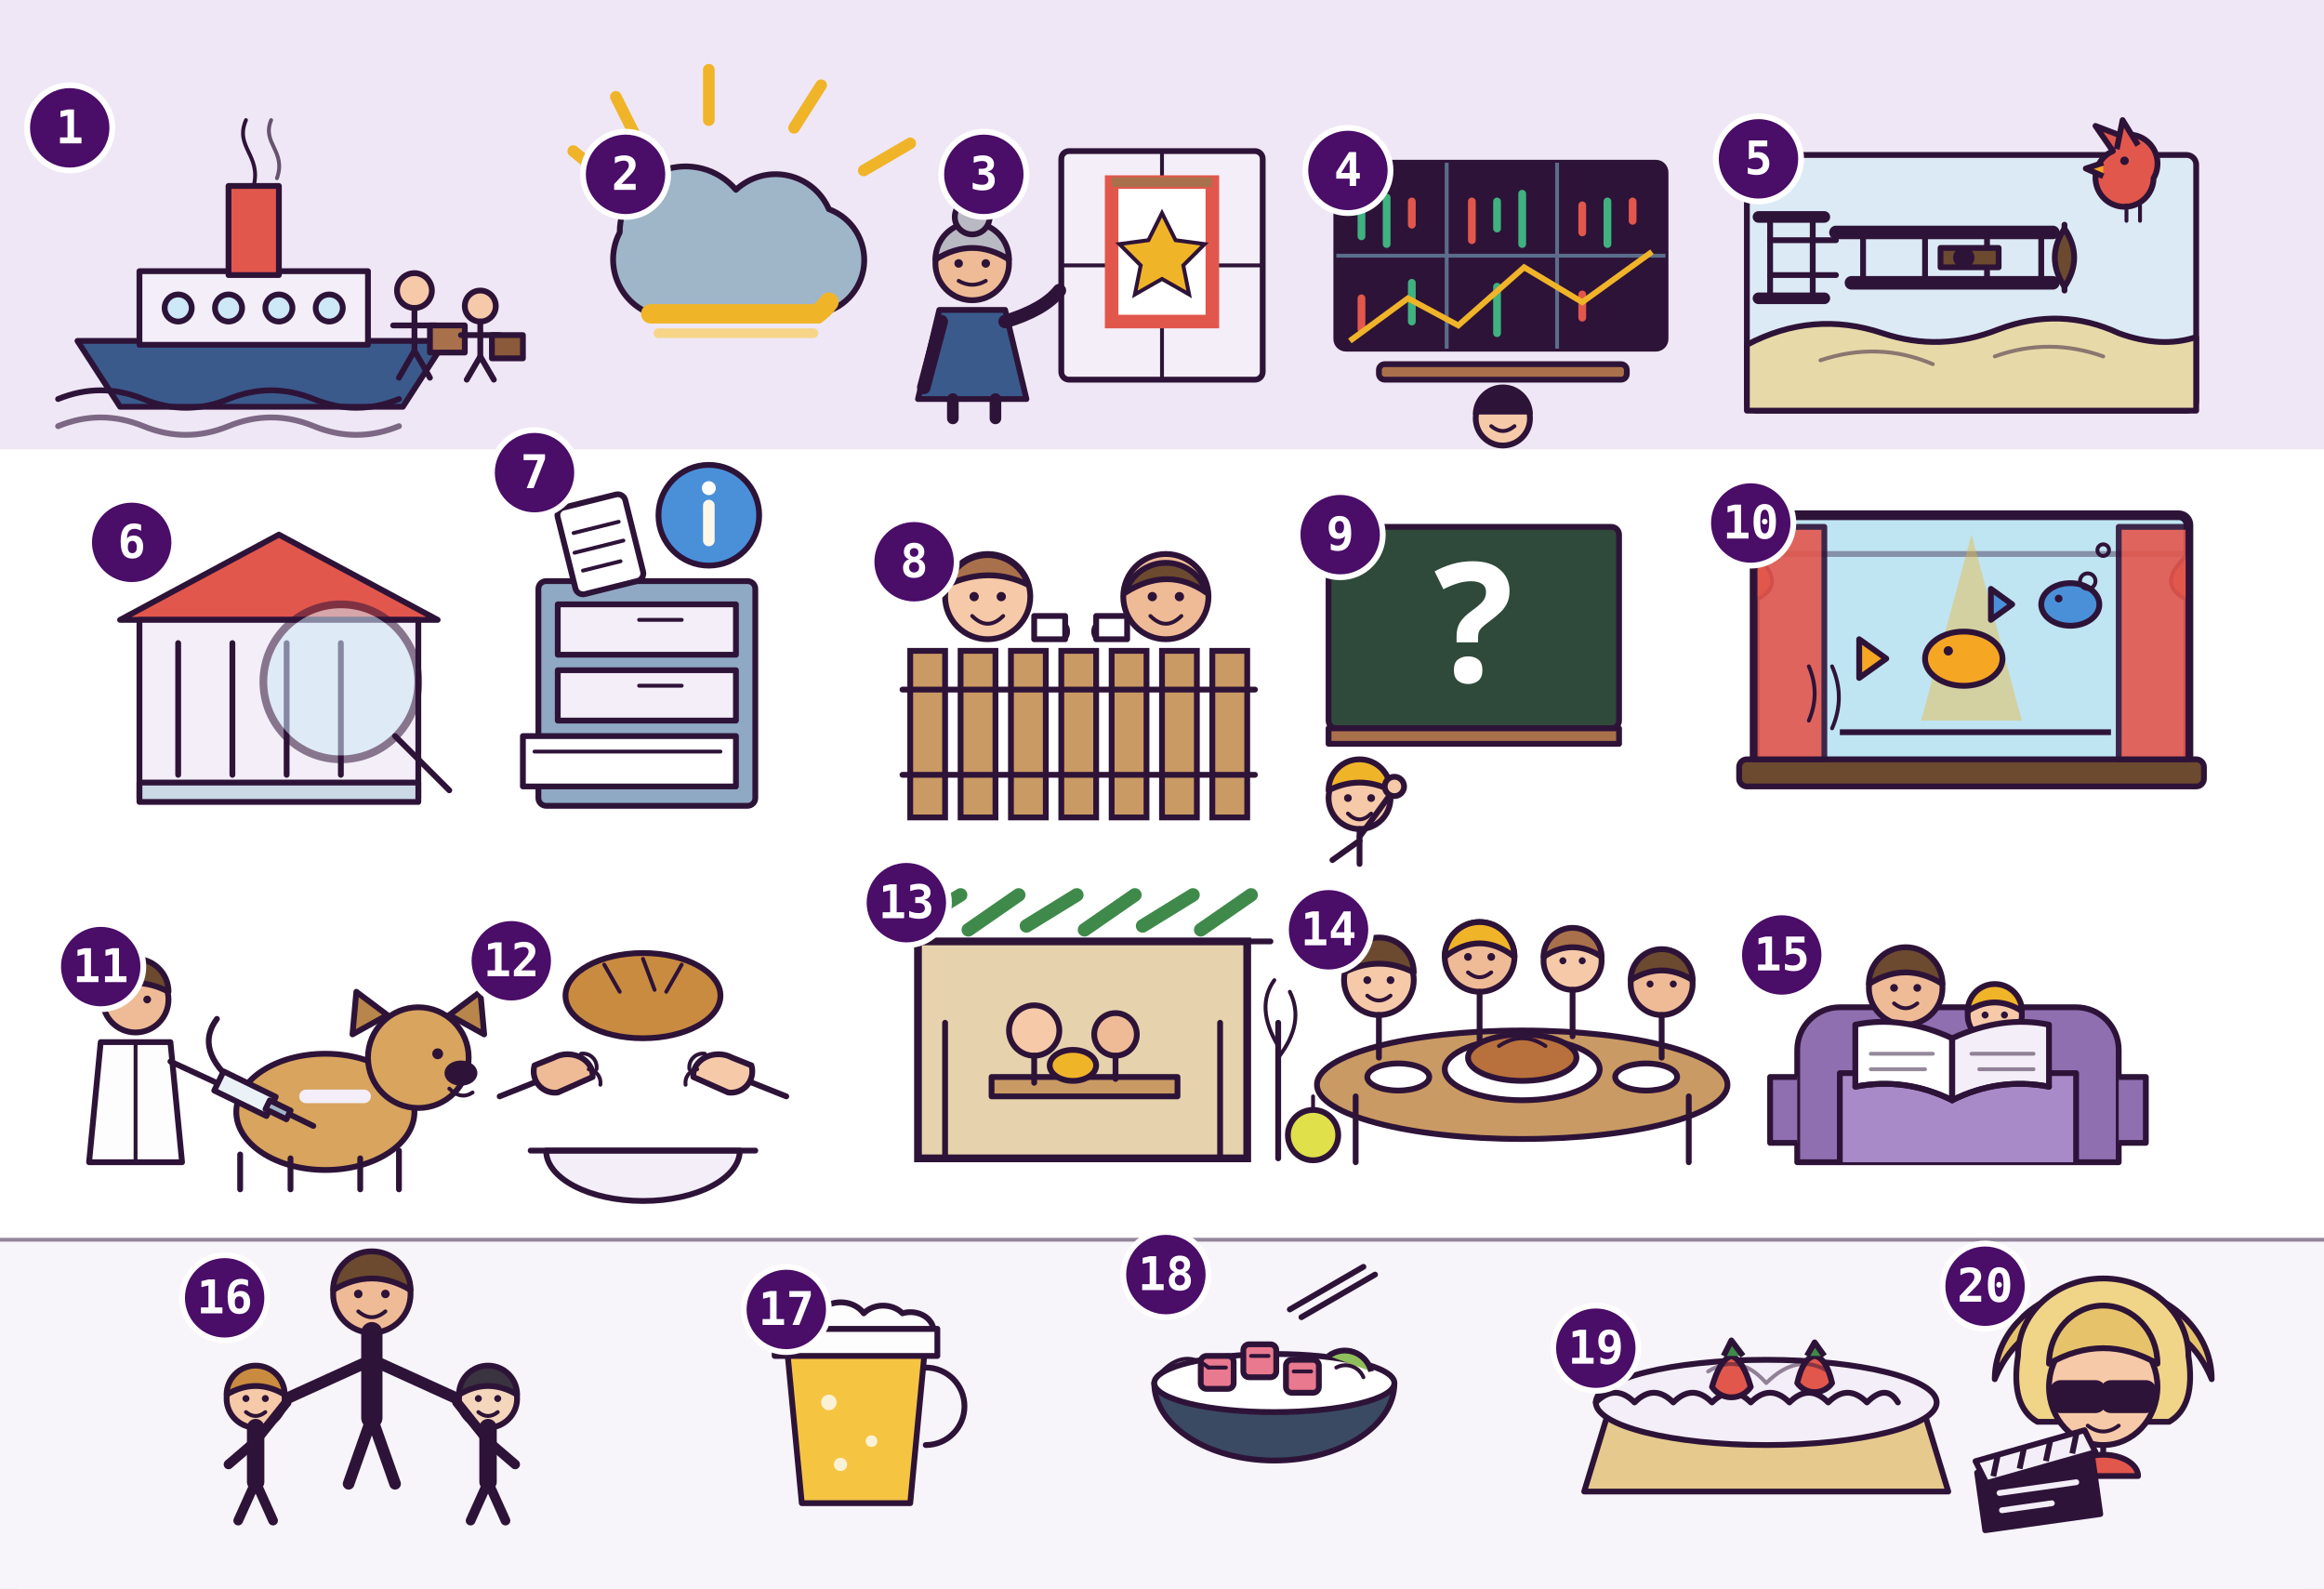
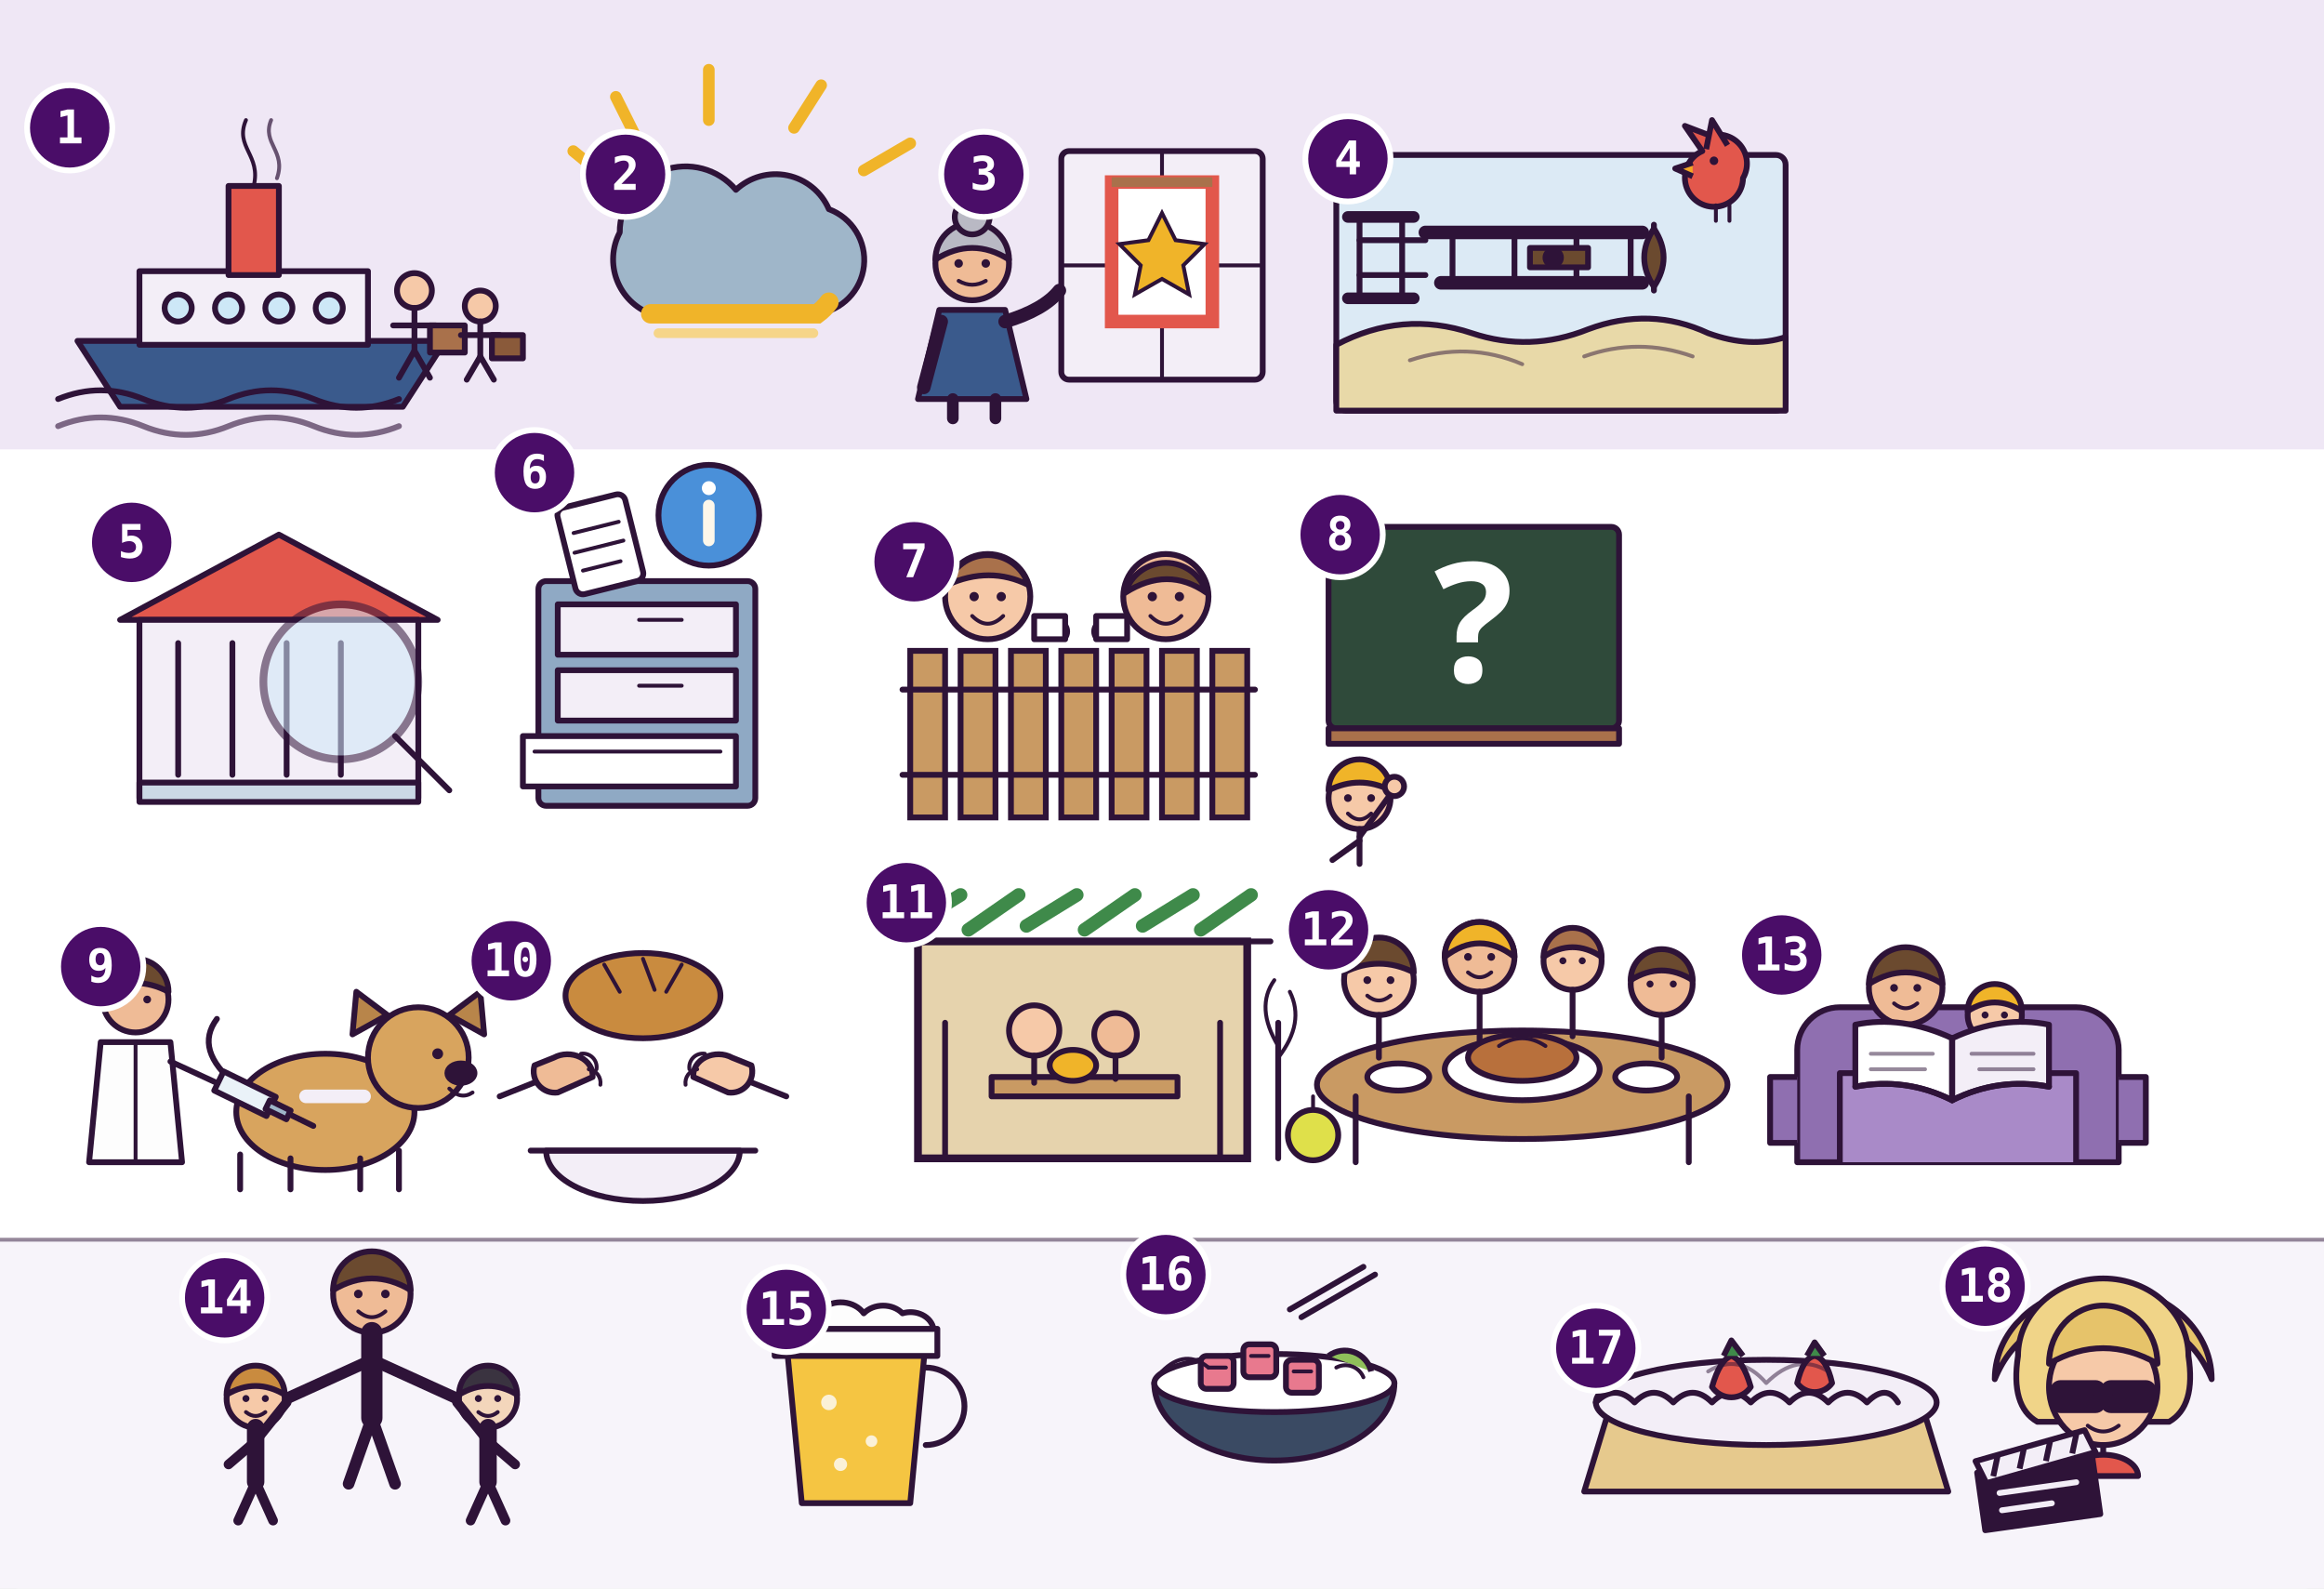
<svg xmlns="http://www.w3.org/2000/svg" viewBox="0 0 1200 820" class="scene" role="img" aria-label="A cartoon collage of nineteen things celebrated on the 28th of September">
  <defs>
    <style>
      .scene .ink   { stroke: #2e1338; stroke-width: 3; stroke-linecap: round; stroke-linejoin: round; fill: none; }
      .scene .fill  { stroke: #2e1338; stroke-width: 3; stroke-linejoin: round; }
      .scene .thin  { stroke: #2e1338; stroke-width: 2; stroke-linecap: round; fill: none; }
      .scene text   { font-family: ui-sans-serif, system-ui, sans-serif; }
      .scene .badge-bg { fill: #4a0d68; stroke: #ffffff; stroke-width: 3; }
      .scene .badge-no { fill: #ffffff; font: 700 24px ui-monospace, monospace; text-anchor: middle; }
    </style>
  </defs>
  <rect x="0" y="0" width="1200" height="820" rx="10" fill="#ffffff" />
  <rect x="0" y="0" width="1200" height="232" fill="#efe7f5" />
  <rect x="0" y="640" width="1200" height="180" fill="#f7f4fa" />
  <path d="M0 640 H1200" class="thin" opacity="0.5" />
  <g class="vig" id="vig-1">
    <path d="M40 176 h190 l-22 34 H62 Z" class="fill" fill="#3a5a8c" />
    <rect x="72" y="140" width="118" height="38" class="fill" fill="#f3eef7" />
    <rect x="118" y="96" width="26" height="46" class="fill" fill="#e2574c" />
    <path d="M131 96 c4 -16 -10 -20 -4 -34" class="thin" />
    <path d="M143 92 c5 -14 -8 -18 -3 -30" class="thin" opacity="0.7" />
    <circle cx="92" cy="159" r="7" class="fill" fill="#cde8f7" />
    <circle cx="118" cy="159" r="7" class="fill" fill="#cde8f7" />
    <circle cx="144" cy="159" r="7" class="fill" fill="#cde8f7" />
    <circle cx="170" cy="159" r="7" class="fill" fill="#cde8f7" />
    <path d="M30 206 q22 -9 44 0 t44 0 t44 0 t44 0" class="ink" stroke="#4a90d9" />
    <path d="M30 220 q22 -9 44 0 t44 0 t44 0 t44 0" class="ink" stroke="#4a90d9" opacity="0.6" />
    <g>
      <circle cx="214" cy="150" r="9" class="fill" fill="#f6c9a8" />
      <path d="M214 159 v22" class="ink" />
      <path d="M214 168 h-11 M214 168 h11" class="ink" />
      <path d="M214 181 l-8 14 M214 181 l8 14" class="ink" />
      <rect x="222" y="168" width="18" height="14" class="fill" fill="#a9714b" />
    </g>
    <g>
      <circle cx="248" cy="158" r="8" class="fill" fill="#f6c9a8" />
      <path d="M248 166 v18" class="ink" />
      <path d="M248 173 h-10 M248 173 h10" class="ink" />
      <path d="M248 184 l-7 12 M248 184 l7 12" class="ink" />
      <rect x="254" y="173" width="16" height="12" class="fill" fill="#8a5a3a" />
    </g>
  </g>
  <g class="vig" id="vig-2">
    <path d="M320 120 a34 34 0 0 1 60 -22 a30 30 0 0 1 48 10 a28 28 0 0 1 -6 54 H336 a30 30 0 0 1 -16 -42 Z" class="fill" fill="#9fb6c9" />
    <g stroke="#f0b429" stroke-width="6" stroke-linecap="round" fill="none">
      <path d="M318 96 l-22 -18 M330 74 l-12 -24 M366 62 l0 -26 M410 66 l14 -22 M446 88 l24 -14" />
    </g>
    <path d="M336 162 h86 a28 28 0 0 0 6 -6" stroke="#f0b429" stroke-width="10" fill="none" stroke-linecap="round" />
    <path d="M340 172 h80" stroke="#f7d275" stroke-width="5" fill="none" stroke-linecap="round" opacity="0.85" />
  </g>
  <g class="vig" id="vig-3">
    <rect x="548" y="78" width="104" height="118" rx="4" class="fill" fill="#f3eef7" />
    <path d="M600 78 v118 M548 137 h104" class="thin" />
    <rect x="574" y="94" width="52" height="72" class="fill" fill="#ffffff" />
    <rect x="574" y="94" width="52" height="72" fill="none" stroke="#e2574c" stroke-width="7" />
    <path d="M600 110 l7 14 15 2 -11 11 3 15 -14 -8 -14 8 3 -15 -11 -11 15 -2 Z" fill="#f0b429" stroke="#2e1338" stroke-width="2" />
    <path d="M574 94 h52" stroke="#a9714b" stroke-width="5" />
    <g>
      <circle cx="502" cy="136" r="19" class="fill" fill="#efbb96" />
      <path d="M483 134 a19 19 0 0 1 38 0 q-19 -12 -38 0 Z" class="fill" fill="#b9b9c4" />
      <circle cx="502" cy="112" r="9" class="fill" fill="#b9b9c4" />
      <circle cx="495" cy="136" r="2.2" fill="#2e1338" />
      <circle cx="509" cy="136" r="2.2" fill="#2e1338" />
      <path d="M495 145 q7 4 14 0" class="thin" />
      <path d="M485 160 h34 l11 46 h-56 Z" class="fill" fill="#3a5a8c" />
      <path d="M519 166 q20 -6 28 -16" class="ink" style="stroke-width:7" fill="none" />
      <path d="M486 166 l-9 34" class="ink" style="stroke-width:7" fill="none" />
      <path d="M492 206 v10 M514 206 v10" class="ink" style="stroke-width:6" />
    </g>
  </g>
-   <g class="vig" id="vig-4">
-     <rect x="690" y="84" width="170" height="96" rx="5" class="fill" fill="#2e1338" />
-     <path d="M747 84 v96 M804 84 v96 M690 132 h170" stroke="#5b6d8a" stroke-width="2" />
-     <g stroke-linecap="round" stroke-width="4" fill="none">
-       <path d="M703 122 v-16" stroke="#3fb27f" />
-       <path d="M716 126 v-24" stroke="#3fb27f" />
-       <path d="M729 116 v-12" stroke="#e2574c" />
-       <path d="M760 124 v-20" stroke="#e2574c" />
-       <path d="M773 118 v-14" stroke="#3fb27f" />
-       <path d="M786 126 v-26" stroke="#3fb27f" />
-       <path d="M817 120 v-14" stroke="#e2574c" />
-       <path d="M830 126 v-22" stroke="#3fb27f" />
-       <path d="M843 114 v-10" stroke="#e2574c" />
-       <path d="M703 170 v-16" stroke="#e2574c" />
-       <path d="M729 166 v-20" stroke="#3fb27f" />
-       <path d="M773 172 v-24" stroke="#3fb27f" />
-       <path d="M817 164 v-12" stroke="#e2574c" />
-     </g>
-     <path d="M697 176 l30 -22 26 14 34 -30 30 18 36 -26" stroke="#f0b429" stroke-width="3" fill="none" />
-     <rect x="712" y="188" width="128" height="8" rx="3" class="fill" fill="#a9714b" />
-     <g>
-       <circle cx="776" cy="216" r="14" class="fill" fill="#f6c9a8" />
-       <path d="M762 214 a14 14 0 0 1 28 0" class="fill" fill="#2e1338" />
-       <path d="M770 220 q6 5 12 0" class="thin" />
-     </g>
-   </g>
-   <g class="vig" id="vig-5">
+   <g class="vig" id="vig-4" transform="translate(-212 0)">
    <rect x="902" y="80" width="232" height="132" rx="5" class="fill" fill="#dceaf5" />
    <path d="M902 178 q34 -18 70 -6 q30 10 60 -2 q32 -12 62 2 q22 8 40 2 v38 h-232 Z" class="fill" fill="#e8d9a8" />
    <path d="M940 186 q30 -10 58 2 M1030 184 q28 -10 56 0" class="thin" opacity="0.5" />
    <g>
      <path d="M948 120 h112" class="ink" style="stroke-width:7" />
      <path d="M956 146 h104" class="ink" style="stroke-width:7" />
      <path d="M962 120 v26 M994 120 v26 M1026 120 v26 M1054 120 v26" class="ink" style="stroke-width:3" />
      <path d="M1002 128 h30 v10 h-30 Z" class="fill" fill="#6b4a2f" />
      <circle cx="1014" cy="133" r="4" class="fill" fill="#2e1338" />
      <path d="M948 124 h-34 M948 142 h-34" class="ink" style="stroke-width:3" />
      <path d="M908 112 h34" class="ink" style="stroke-width:6" />
      <path d="M908 154 h34" class="ink" style="stroke-width:6" />
      <path d="M914 112 v42 M936 112 v42" class="ink" style="stroke-width:3" />
      <path d="M1066 116 v34" class="ink" style="stroke-width:3" />
      <path d="M1066 118 q10 15 0 30 q-10 -15 0 -30 Z" class="fill" fill="#6b4a2f" />
    </g>
    <g>
      <path d="M1112 92 a15 15 0 1 1 -21 -14 l-9 -13 13 5 a15 15 0 0 1 17 22 Z" class="fill" fill="#e2574c" />
      <path d="M1093 77 l3 -15 8 13" class="fill" fill="#e2574c" />
      <circle cx="1097" cy="83" r="2.2" fill="#2e1338" />
      <path d="M1086 84 l-9 3 9 4" class="fill" fill="#f5a623" />
      <path d="M1098 106 v8 M1105 106 v8" class="thin" />
    </g>
  </g>
-   <g class="vig" id="vig-6">
+   <g class="vig" id="vig-5">
    <path d="M62 320 l82 -44 82 44 Z" class="fill" fill="#e2574c" />
    <rect x="72" y="320" width="144" height="92" class="fill" fill="#f3eef7" />
    <path d="M92 332 v68 M120 332 v68 M148 332 v68 M176 332 v68" class="ink" stroke-width="7" stroke="#cbd8e6" />
    <rect x="72" y="404" width="144" height="10" class="fill" fill="#cbd8e6" />
    <g>
      <circle cx="176" cy="352" r="40" fill="#cde8f7" opacity="0.55" stroke="#2e1338" stroke-width="4" />
      <path d="M204 380 l28 28" class="ink" stroke-width="9" />
    </g>
  </g>
-   <g class="vig" id="vig-7">
+   <g class="vig" id="vig-6">
    <rect x="278" y="300" width="112" height="116" rx="4" class="fill" fill="#8fa9c4" />
    <rect x="288" y="312" width="92" height="26" class="fill" fill="#f3eef7" />
    <rect x="288" y="346" width="92" height="26" class="fill" fill="#f3eef7" />
    <rect x="270" y="380" width="110" height="26" class="fill" fill="#ffffff" />
    <path d="M330 320 h22 M330 354 h22" class="thin" />
    <path d="M276 388 h96" class="thin" />
    <g>
      <rect x="292" y="258" width="36" height="46" rx="4" class="fill" fill="#ffffff" transform="rotate(-14 310 281)" />
      <path d="M298 272 h24 M296 282 h26 M298 292 h20" class="thin" transform="rotate(-14 310 281)" />
    </g>
    <g>
      <circle cx="366" cy="266" r="26" class="fill" fill="#4a90d9" />
      <circle cx="366" cy="252" r="3.6" fill="#ffffff" />
      <path d="M366 261 v18" stroke="#fdf7ea" stroke-width="6" stroke-linecap="round" />
    </g>
  </g>
-   <g class="vig" id="vig-8">
+   <g class="vig" id="vig-7">
    <g fill="#c99a63" stroke="#2e1338" stroke-width="3">
      <rect x="470" y="336" width="18" height="86" />
      <rect x="496" y="336" width="18" height="86" />
      <rect x="522" y="336" width="18" height="86" />
      <rect x="548" y="336" width="18" height="86" />
      <rect x="574" y="336" width="18" height="86" />
      <rect x="600" y="336" width="18" height="86" />
      <rect x="626" y="336" width="18" height="86" />
    </g>
    <path d="M466 356 h182 M466 400 h182" class="ink" stroke="#a9714b" />
    <g>
      <circle cx="510" cy="308" r="22" class="fill" fill="#f6c9a8" />
      <path d="M489 302 a22 22 0 0 1 42 0 q-20 -10 -42 0 Z" class="fill" fill="#a9714b" />
      <circle cx="503" cy="308" r="2.4" fill="#2e1338" />
      <circle cx="517" cy="308" r="2.4" fill="#2e1338" />
      <path d="M502 318 q8 8 16 0" class="thin" />
      <path d="M534 330 h16 v-12 h-16 Z" class="fill" fill="#ffffff" />
      <path d="M550 322 a6 6 0 0 1 0 8" class="thin" />
    </g>
    <g>
      <circle cx="602" cy="308" r="22" class="fill" fill="#efbb96" />
      <path d="M581 306 a22 22 0 0 1 42 0 q-20 -14 -42 0 Z" class="fill" fill="#6b4a2f" />
      <circle cx="595" cy="308" r="2.4" fill="#2e1338" />
      <circle cx="609" cy="308" r="2.4" fill="#2e1338" />
      <path d="M594 318 q8 8 16 0" class="thin" />
      <path d="M566 330 h16 v-12 h-16 Z" class="fill" fill="#ffffff" />
      <path d="M566 322 a6 6 0 0 0 0 8" class="thin" />
    </g>
  </g>
-   <g class="vig" id="vig-9">
+   <g class="vig" id="vig-8">
    <rect x="686" y="272" width="150" height="104" rx="4" class="fill" fill="#2f4a3a" />
    <text x="761" y="352" text-anchor="middle" font-size="86" font-weight="700" fill="#ffffff">?</text>
    <rect x="686" y="376" width="150" height="8" class="fill" fill="#a9714b" />
    <g>
      <circle cx="702" cy="412" r="16" class="fill" fill="#f6c9a8" />
      <path d="M686 408 a16 16 0 0 1 32 0 q-16 -8 -32 0 Z" class="fill" fill="#f0b429" />
      <circle cx="696" cy="412" r="2" fill="#2e1338" />
      <circle cx="708" cy="412" r="2" fill="#2e1338" />
      <path d="M696 420 q6 6 12 0" class="thin" />
      <path d="M702 428 v18" class="ink" />
      <path d="M702 434 l-14 10" class="ink" />
      <path d="M702 432 l16 -22" class="ink" />
      <circle cx="720" cy="406" r="5" class="fill" fill="#f6c9a8" />
    </g>
  </g>
-   <g class="vig" id="vig-10">
-     <rect x="906" y="266" width="224" height="132" rx="5" class="fill" fill="#bfe4f2" />
-     <rect x="906" y="266" width="224" height="132" rx="5" fill="none" stroke="#2e1338" stroke-width="5" />
-     <rect x="898" y="392" width="240" height="14" rx="4" class="fill" fill="#6b4a2f" />
-     <path d="M906 286 h224" stroke="#2e1338" stroke-width="3" opacity="0.4" />
-     <path d="M906 286 q18 16 0 24 Z M1130 286 q-18 16 0 24 Z" fill="#e2574c" stroke="#2e1338" stroke-width="2" />
-     <rect x="906" y="272" width="36" height="120" class="fill" fill="#e2574c" opacity="0.9" />
-     <rect x="1094" y="272" width="36" height="120" class="fill" fill="#e2574c" opacity="0.9" />
-     <path d="M950 378 h140" class="fill" fill="none" stroke="#c99a63" stroke-width="8" />
-     <path d="M1018 276 l-26 96 h52 Z" fill="#f0b429" opacity="0.4" />
-     <g>
-       <path d="M994 340 a20 14 0 1 1 0 0.1 Z" class="fill" fill="#f5a623" />
-       <path d="M974 340 l-14 -10 v20 Z" class="fill" fill="#f5a623" />
-       <circle cx="1006" cy="336" r="2.4" fill="#2e1338" />
-     </g>
-     <g>
-       <path d="M1054 312 a15 11 0 1 1 0 0.1 Z" class="fill" fill="#4a90d9" />
-       <path d="M1039 312 l-11 -8 v16 Z" class="fill" fill="#4a90d9" />
-       <circle cx="1063" cy="309" r="2" fill="#2e1338" />
-     </g>
-     <path d="M934 372 q6 -14 0 -28 M946 376 q7 -16 0 -32" class="thin" stroke="#3fb27f" />
-     <circle cx="1078" cy="300" r="4" class="thin" />
-     <circle cx="1086" cy="284" r="3" class="thin" />
-   </g>
-   <g class="vig" id="vig-11">
+   <g class="vig" id="vig-9">
    <g>
      <ellipse cx="168" cy="574" rx="46" ry="30" class="fill" fill="#d8a45e" />
      <circle cx="216" cy="546" r="26" class="fill" fill="#d8a45e" />
      <path d="M232 524 l16 -12 2 22 Z" class="fill" fill="#b8854a" />
      <path d="M200 524 l-16 -12 -2 22 Z" class="fill" fill="#b8854a" />
      <circle cx="226" cy="544" r="2.8" fill="#2e1338" />
      <ellipse cx="238" cy="554" rx="7" ry="5" class="fill" fill="#2e1338" />
      <path d="M232 562 q6 6 12 2" class="thin" />
      <path d="M124 596 v18 M150 598 v16 M186 598 v16 M206 594 v20" class="ink" stroke-width="7" />
      <path d="M122 560 q-22 -18 -10 -34" class="ink" stroke-width="5" />
      <path d="M158 566 h30" stroke="#f3eef7" stroke-width="7" stroke-linecap="round" />
    </g>
    <g>
      <circle cx="70" cy="516" r="17" class="fill" fill="#efbb96" />
      <path d="M53 512 a17 17 0 0 1 34 0 q-17 -9 -34 0 Z" class="fill" fill="#6b4a2f" />
      <circle cx="64" cy="516" r="2" fill="#2e1338" />
      <circle cx="76" cy="516" r="2" fill="#2e1338" />
      <path d="M52 538 h36 l6 62 H46 Z" class="fill" fill="#fdfdfd" />
      <path d="M70 538 v62" class="thin" />
      <path d="M88 548 l26 12" class="ink" />
      <g transform="rotate(26 120 562)">
        <rect x="112" y="556" width="30" height="11" class="fill" fill="#eaf2f8" />
        <rect x="140" y="559" width="12" height="5" class="fill" fill="#9fb6c9" />
        <path d="M152 561 h14" class="ink" stroke-width="2" />
      </g>
    </g>
  </g>
-   <g class="vig" id="vig-12">
+   <g class="vig" id="vig-10">
    <path d="M282 594 a50 26 0 0 0 100 0 Z" class="fill" fill="#f3eef7" />
    <path d="M274 594 h116" class="ink" stroke-width="5" />
    <g>
      <ellipse cx="332" cy="514" rx="40" ry="22" class="fill" fill="#c98b3f" />
      <path d="M312 498 l8 14 M332 495 l6 16 M352 498 l-8 14" class="thin" stroke="#8a5a3a" />
    </g>
    <g>
      <path d="M258 566 l30 -12" class="ink" stroke-width="12" stroke="#efbb96" />
      <path d="M286 546 a13 11 0 0 1 20 10 l-18 8 a11 11 0 0 1 -12 -14 Z" class="fill" fill="#efbb96" />
      <path d="M300 544 a7 7 0 0 1 8 8 M304 552 a7 7 0 0 1 6 8" class="thin" />
    </g>
    <g>
      <path d="M406 566 l-30 -12" class="ink" stroke-width="12" stroke="#f6c9a8" />
      <path d="M378 546 a13 11 0 0 0 -20 10 l18 8 a11 11 0 0 0 12 -14 Z" class="fill" fill="#f6c9a8" />
      <path d="M364 544 a7 7 0 0 0 -8 8 M360 552 a7 7 0 0 0 -6 8" class="thin" />
    </g>
  </g>
-   <g class="vig" id="vig-13">
+   <g class="vig" id="vig-11">
    <rect x="474" y="486" width="170" height="112" class="fill" fill="#e6d3ad" />
    <rect x="474" y="486" width="170" height="112" fill="none" stroke="#2e1338" stroke-width="4" />
    <path d="M462 486 h194" class="ink" stroke-width="5" />
    <g stroke="#3f8a4a" stroke-width="7" stroke-linecap="round">
      <path d="M470 478 l26 -16" />
      <path d="M500 480 l26 -18" />
      <path d="M530 478 l26 -16" />
      <path d="M560 480 l26 -18" />
      <path d="M590 478 l26 -16" />
      <path d="M620 480 l26 -18" />
    </g>
    <path d="M488 598 v-70 M630 598 v-70" class="ink" stroke="#a9714b" stroke-width="6" />
    <rect x="512" y="556" width="96" height="10" class="fill" fill="#c99a63" />
    <g>
      <circle cx="534" cy="532" r="13" class="fill" fill="#f6c9a8" />
      <path d="M534 545 v14" class="ink" />
      <circle cx="576" cy="534" r="11" class="fill" fill="#efbb96" />
      <path d="M576 545 v12" class="ink" />
    </g>
    <ellipse cx="554" cy="550" rx="12" ry="8" class="fill" fill="#f0b429" />
    <g>
      <path d="M660 598 v-70" class="ink" stroke="#3f8a4a" stroke-width="5" />
      <path d="M660 540 q-12 -20 -2 -34 M660 546 q14 -18 6 -34" class="thin" stroke="#3f8a4a" />
      <circle cx="678" cy="586" r="13" class="fill" fill="#dfe04a" />
      <path d="M678 573 v-7" class="thin" stroke="#3f8a4a" />
    </g>
  </g>
-   <g class="vig" id="vig-14">
+   <g class="vig" id="vig-12">
    <ellipse cx="786" cy="560" rx="106" ry="28" class="fill" fill="#c99a63" />
    <path d="M700 566 v34 M872 566 v34" class="ink" stroke="#a9714b" stroke-width="7" />
    <ellipse cx="786" cy="552" rx="40" ry="16" class="fill" fill="#ffffff" />
    <ellipse cx="786" cy="546" rx="28" ry="12" class="fill" fill="#b8703c" />
    <path d="M774 540 q12 -8 24 0" class="thin" />
    <ellipse cx="722" cy="556" rx="16" ry="7" class="fill" fill="#ffffff" />
    <ellipse cx="850" cy="556" rx="16" ry="7" class="fill" fill="#ffffff" />
    <g>
      <circle cx="712" cy="506" r="18" class="fill" fill="#f6c9a8" />
      <path d="M694 502 a18 18 0 0 1 36 0 q-18 -9 -36 0 Z" class="fill" fill="#6b4a2f" />
      <circle cx="706" cy="506" r="2" fill="#2e1338" />
      <circle cx="718" cy="506" r="2" fill="#2e1338" />
      <path d="M706 514 q6 5 12 0" class="thin" />
      <path d="M712 524 v22" class="ink" stroke-width="8" stroke="#4a90d9" />
    </g>
    <g>
      <circle cx="764" cy="494" r="18" class="fill" fill="#efbb96" />
      <path d="M746 494 a18 18 0 0 1 36 0 q-18 -14 -36 0 Z" class="fill" fill="#f0b429" />
      <circle cx="758" cy="494" r="2" fill="#2e1338" />
      <circle cx="770" cy="494" r="2" fill="#2e1338" />
      <path d="M758 502 q6 5 12 0" class="thin" />
      <path d="M764 512 v26" class="ink" stroke-width="8" stroke="#e2574c" />
    </g>
    <g>
      <circle cx="812" cy="496" r="15" class="fill" fill="#f6c9a8" />
      <path d="M797 494 a15 15 0 0 1 30 0 q-15 -10 -30 0 Z" class="fill" fill="#a9714b" />
      <circle cx="807" cy="496" r="1.8" fill="#2e1338" />
      <circle cx="817" cy="496" r="1.8" fill="#2e1338" />
      <path d="M812 511 v24" class="ink" stroke-width="7" stroke="#3fb27f" />
    </g>
    <g>
      <circle cx="858" cy="508" r="16" class="fill" fill="#efbb96" />
      <path d="M842 506 a16 16 0 0 1 32 0 q-16 -10 -32 0 Z" class="fill" fill="#6b4a2f" />
      <circle cx="852" cy="508" r="1.8" fill="#2e1338" />
      <circle cx="864" cy="508" r="1.8" fill="#2e1338" />
      <path d="M858 524 v22" class="ink" stroke-width="8" stroke="#8f6fb0" />
    </g>
  </g>
-   <g class="vig" id="vig-15">
+   <g class="vig" id="vig-13">
    <path d="M928 600 v-58 a22 22 0 0 1 22 -22 h122 a22 22 0 0 1 22 22 v58 Z" class="fill" fill="#8f6fb0" />
    <path d="M950 600 v-46 h122 v46" class="fill" fill="#a98ac8" />
    <path d="M928 556 h-14 v34 h14 M1094 556 h14 v34 h-14" class="fill" fill="#8f6fb0" />
    <g>
      <circle cx="984" cy="510" r="19" class="fill" fill="#efbb96" />
      <path d="M965 508 a19 19 0 0 1 38 0 q-19 -12 -38 0 Z" class="fill" fill="#6b4a2f" />
      <circle cx="978" cy="510" r="2" fill="#2e1338" />
      <circle cx="990" cy="510" r="2" fill="#2e1338" />
      <path d="M978 518 q6 5 12 0" class="thin" />
    </g>
    <g>
      <circle cx="1030" cy="524" r="14" class="fill" fill="#f6c9a8" />
      <path d="M1016 522 a14 14 0 0 1 28 0 q-14 -9 -28 0 Z" class="fill" fill="#f0b429" />
      <circle cx="1025" cy="524" r="1.8" fill="#2e1338" />
      <circle cx="1035" cy="524" r="1.8" fill="#2e1338" />
      <path d="M1025 531 q5 4 10 0" class="thin" />
    </g>
    <g>
      <path d="M1008 536 q-26 -12 -50 -7 v32 q26 -5 50 7 Z" class="fill" fill="#ffffff" />
      <path d="M1008 536 q26 -12 50 -7 v32 q-26 -5 -50 7 Z" class="fill" fill="#f3eef7" />
      <path d="M958 561 q26 -5 50 7 q24 -12 50 -7" class="ink" style="stroke-width:3" fill="none" />
      <path d="M1008 536 v32" class="ink" style="stroke-width:3" />
      <path d="M966 544 h32 M966 552 h28" class="thin" style="stroke-width:2" opacity="0.5" />
      <path d="M1018 544 h32 M1022 552 h28" class="thin" style="stroke-width:2" opacity="0.5" />
    </g>
  </g>
-   <g class="vig" id="vig-16">
+   <g class="vig" id="vig-14">
    <g>
      <circle cx="192" cy="668" r="20" class="fill" fill="#efbb96" />
      <path d="M172 666 a20 20 0 0 1 40 0 q-20 -12 -40 0 Z" class="fill" fill="#6b4a2f" />
      <circle cx="185" cy="668" r="2.2" fill="#2e1338" />
      <circle cx="199" cy="668" r="2.2" fill="#2e1338" />
      <path d="M185 677 q7 6 14 0" class="thin" />
      <path d="M192 688 v44" class="ink" style="stroke-width:11" stroke="#4a90d9" />
      <path d="M192 702 l-44 20 M192 702 l44 20" class="ink" style="stroke-width:6" />
      <path d="M192 732 l-12 34 M192 732 l12 34" class="ink" style="stroke-width:6" />
    </g>
    <g>
      <circle cx="132" cy="722" r="15" class="fill" fill="#f6c9a8" />
      <path d="M117 720 a15 15 0 0 1 30 0 q-15 -9 -30 0 Z" class="fill" fill="#c98b3f" />
      <circle cx="127" cy="722" r="1.8" fill="#2e1338" />
      <circle cx="137" cy="722" r="1.8" fill="#2e1338" />
      <path d="M127 729 q5 4 10 0" class="thin" />
      <path d="M132 737 v28" class="ink" style="stroke-width:9" stroke="#e2574c" />
      <path d="M132 744 l16 -20 M132 744 l-14 12" class="ink" style="stroke-width:5" />
      <path d="M132 765 l-9 20 M132 765 l9 20" class="ink" style="stroke-width:5" />
    </g>
    <g>
      <circle cx="252" cy="722" r="15" class="fill" fill="#f3d6bb" />
      <path d="M237 720 a15 15 0 0 1 30 0 q-15 -9 -30 0 Z" class="fill" fill="#3a3340" />
      <circle cx="247" cy="722" r="1.8" fill="#2e1338" />
      <circle cx="257" cy="722" r="1.8" fill="#2e1338" />
      <path d="M247 729 q5 4 10 0" class="thin" />
      <path d="M252 737 v28" class="ink" style="stroke-width:9" stroke="#3fb27f" />
      <path d="M252 744 l-16 -20 M252 744 l14 12" class="ink" style="stroke-width:5" />
      <path d="M252 765 l-9 20 M252 765 l9 20" class="ink" style="stroke-width:5" />
    </g>
  </g>
-   <g class="vig" id="vig-17">
+   <g class="vig" id="vig-15">
    <path d="M406 692 h72 l-8 84 h-56 Z" class="fill" fill="#f5c542" />
    <path d="M400 686 h84 v14 h-84 Z" class="fill" fill="#fdfdfd" />
    <path d="M404 686 a14 12 0 0 1 20 -10 a14 12 0 0 1 22 2 a13 11 0 0 1 20 0 a12 10 0 0 1 16 8 Z" class="fill" fill="#fdfdfd" />
    <path d="M478 706 a20 20 0 0 1 0 40" class="ink" stroke-width="7" />
    <circle cx="428" cy="724" r="4" fill="#fdfdfd" opacity="0.8" />
    <circle cx="450" cy="744" r="3" fill="#fdfdfd" opacity="0.8" />
    <circle cx="434" cy="756" r="3.4" fill="#fdfdfd" opacity="0.8" />
  </g>
-   <g class="vig" id="vig-18">
+   <g class="vig" id="vig-16">
    <path d="M596 714 a62 40 0 0 0 124 0 Z" class="fill" fill="#3a4a63" />
    <ellipse cx="658" cy="714" rx="62" ry="15" class="fill" fill="#ffffff" />
    <g>
      <rect x="620" y="700" width="17" height="17" rx="3" class="fill" fill="#e8798e" />
      <rect x="642" y="694" width="17" height="17" rx="3" class="fill" fill="#e8798e" />
      <rect x="664" y="702" width="17" height="17" rx="3" class="fill" fill="#e8798e" />
      <path d="M624 706 h9 M646 700 h9 M668 708 h9" class="thin" stroke="#fdf7ea" stroke-width="2" />
    </g>
    <path d="M686 700 a14 14 0 0 1 22 8" class="fill" fill="#8fbf5a" />
    <path d="M690 706 a10 10 0 0 1 14 5" class="thin" stroke="#5c8a36" />
    <path d="M600 708 q12 -12 24 -2" class="thin" stroke="#2f4a3a" stroke-width="4" />
    <path d="M666 676 l38 -22 M672 680 l38 -22" class="ink" stroke="#a9714b" stroke-width="4" />
  </g>
-   <g class="vig" id="vig-19">
+   <g class="vig" id="vig-17">
    <path d="M818 770 h188 l-14 -46 H832 Z" class="fill" fill="#e6c98d" />
    <ellipse cx="912" cy="724" rx="88" ry="22" class="fill" fill="#f3eef7" />
    <path d="M824 724 q10 -10 20 0 q10 -10 20 0 q10 -10 20 0 q10 -10 20 0 q10 -10 20 0 q10 -10 20 0 q10 -10 20 0 q10 -10 16 0" class="ink" stroke="#c99a63" stroke-width="4" />
    <g>
      <path d="M884 716 a12 12 0 0 0 20 0 q-4 -14 -10 -16 q-6 2 -10 16 Z" class="fill" fill="#e2574c" />
      <path d="M890 700 l4 -8 6 8" class="fill" fill="#3f8a4a" />
      <path d="M928 714 a11 11 0 0 0 18 0 q-3 -13 -9 -14 q-6 1 -9 14 Z" class="fill" fill="#e2574c" />
      <path d="M933 700 l4 -7 5 7" class="fill" fill="#3f8a4a" />
    </g>
    <path d="M912 714 q-14 -16 -30 -6 M912 714 q16 -16 32 -6" class="thin" opacity="0.5" />
  </g>
-   <g class="vig" id="vig-20">
+   <g class="vig" id="vig-18">
    <path d="M1030 712 a56 48 0 0 1 112 0 q-14 -34 -56 -34 t-56 34 Z" class="fill" fill="#e6c36a" />
    <path d="M1042 700 a44 40 0 0 1 88 0 q4 26 -10 34 h-68 q-14 -8 -10 -34 Z" class="fill" fill="#f0d488" />
    <ellipse cx="1086" cy="716" rx="28" ry="30" class="fill" fill="#f6c9a8" />
    <path d="M1058 704 a28 30 0 0 1 56 0 q-28 -16 -56 0 Z" class="fill" fill="#e6c36a" />
    <path d="M1064 714 h18 a4 4 0 0 1 4 4 v6 a4 4 0 0 1 -4 4 h-18 a4 4 0 0 1 -4 -4 v-6 a4 4 0 0 1 4 -4 Z" class="fill" fill="#2e1338" />
    <path d="M1090 714 h18 a4 4 0 0 1 4 4 v6 a4 4 0 0 1 -4 4 h-18 a4 4 0 0 1 -4 -4 v-6 a4 4 0 0 1 4 -4 Z" class="fill" fill="#2e1338" />
    <path d="M1082 720 h8" class="thin" />
    <path d="M1078 736 q8 6 16 0" class="thin" />
    <path d="M1086 746 v8" class="ink" />
    <path d="M1068 762 a18 11 0 0 1 36 0 Z" class="fill" fill="#e2574c" />
    <g transform="rotate(-8 1052 766)">
      <rect x="1022" y="756" width="60" height="30" class="fill" fill="#2e1338" />
      <path d="M1022 750 l58 -8 4 12 -58 8 Z" class="fill" fill="#f3eef7" />
      <path d="M1034 748 l-4 11 M1048 746 l-4 11 M1062 744 l-4 11 M1076 742 l-4 11" stroke="#2e1338" stroke-width="3" />
      <path d="M1032 768 h40 M1032 777 h26" stroke="#f3eef7" stroke-width="3" stroke-linecap="round" />
    </g>
  </g>
  <g class="badges">
    <g>
      <circle cx="36" cy="66" r="22" class="badge-bg" />
      <text x="36" y="74" class="badge-no">1</text>
    </g>
    <g>
      <circle cx="323" cy="90" r="22" class="badge-bg" />
      <text x="323" y="98" class="badge-no">2</text>
    </g>
    <g>
      <circle cx="508" cy="90" r="22" class="badge-bg" />
      <text x="508" y="98" class="badge-no">3</text>
    </g>
    <g>
-       <circle cx="696" cy="88" r="22" class="badge-bg" />
-       <text x="696" y="96" class="badge-no">4</text>
-     </g>
-     <g>
-       <circle cx="908" cy="82" r="22" class="badge-bg" />
-       <text x="908" y="90" class="badge-no">5</text>
+       <circle cx="696" cy="82" r="22" class="badge-bg" />
+       <text x="696" y="90" class="badge-no">4</text>
    </g>
    <g>
      <circle cx="68" cy="280" r="22" class="badge-bg" />
-       <text x="68" y="288" class="badge-no">6</text>
+       <text x="68" y="288" class="badge-no">5</text>
    </g>
    <g>
      <circle cx="276" cy="244" r="22" class="badge-bg" />
-       <text x="276" y="252" class="badge-no">7</text>
+       <text x="276" y="252" class="badge-no">6</text>
    </g>
    <g>
      <circle cx="472" cy="290" r="22" class="badge-bg" />
-       <text x="472" y="298" class="badge-no">8</text>
+       <text x="472" y="298" class="badge-no">7</text>
    </g>
    <g>
      <circle cx="692" cy="276" r="22" class="badge-bg" />
-       <text x="692" y="284" class="badge-no">9</text>
-     </g>
-     <g>
-       <circle cx="904" cy="270" r="22" class="badge-bg" />
-       <text x="904" y="278" class="badge-no">10</text>
+       <text x="692" y="284" class="badge-no">8</text>
    </g>
    <g>
      <circle cx="52" cy="499" r="22" class="badge-bg" />
-       <text x="52" y="507" class="badge-no">11</text>
+       <text x="52" y="507" class="badge-no">9</text>
    </g>
    <g>
      <circle cx="264" cy="496" r="22" class="badge-bg" />
-       <text x="264" y="504" class="badge-no">12</text>
+       <text x="264" y="504" class="badge-no">10</text>
    </g>
    <g>
      <circle cx="468" cy="466" r="22" class="badge-bg" />
-       <text x="468" y="474" class="badge-no">13</text>
+       <text x="468" y="474" class="badge-no">11</text>
    </g>
    <g>
      <circle cx="686" cy="480" r="22" class="badge-bg" />
-       <text x="686" y="488" class="badge-no">14</text>
+       <text x="686" y="488" class="badge-no">12</text>
    </g>
    <g>
      <circle cx="920" cy="493" r="22" class="badge-bg" />
-       <text x="920" y="501" class="badge-no">15</text>
+       <text x="920" y="501" class="badge-no">13</text>
    </g>
    <g>
      <circle cx="116" cy="670" r="22" class="badge-bg" />
-       <text x="116" y="678" class="badge-no">16</text>
+       <text x="116" y="678" class="badge-no">14</text>
    </g>
    <g>
      <circle cx="406" cy="676" r="22" class="badge-bg" />
-       <text x="406" y="684" class="badge-no">17</text>
+       <text x="406" y="684" class="badge-no">15</text>
    </g>
    <g>
      <circle cx="602" cy="658" r="22" class="badge-bg" />
-       <text x="602" y="666" class="badge-no">18</text>
+       <text x="602" y="666" class="badge-no">16</text>
    </g>
    <g>
      <circle cx="824" cy="696" r="22" class="badge-bg" />
-       <text x="824" y="704" class="badge-no">19</text>
+       <text x="824" y="704" class="badge-no">17</text>
    </g>
    <g>
      <circle cx="1025" cy="664" r="22" class="badge-bg" />
-       <text x="1025" y="672" class="badge-no">20</text>
+       <text x="1025" y="672" class="badge-no">18</text>
    </g>
  </g>
</svg>
